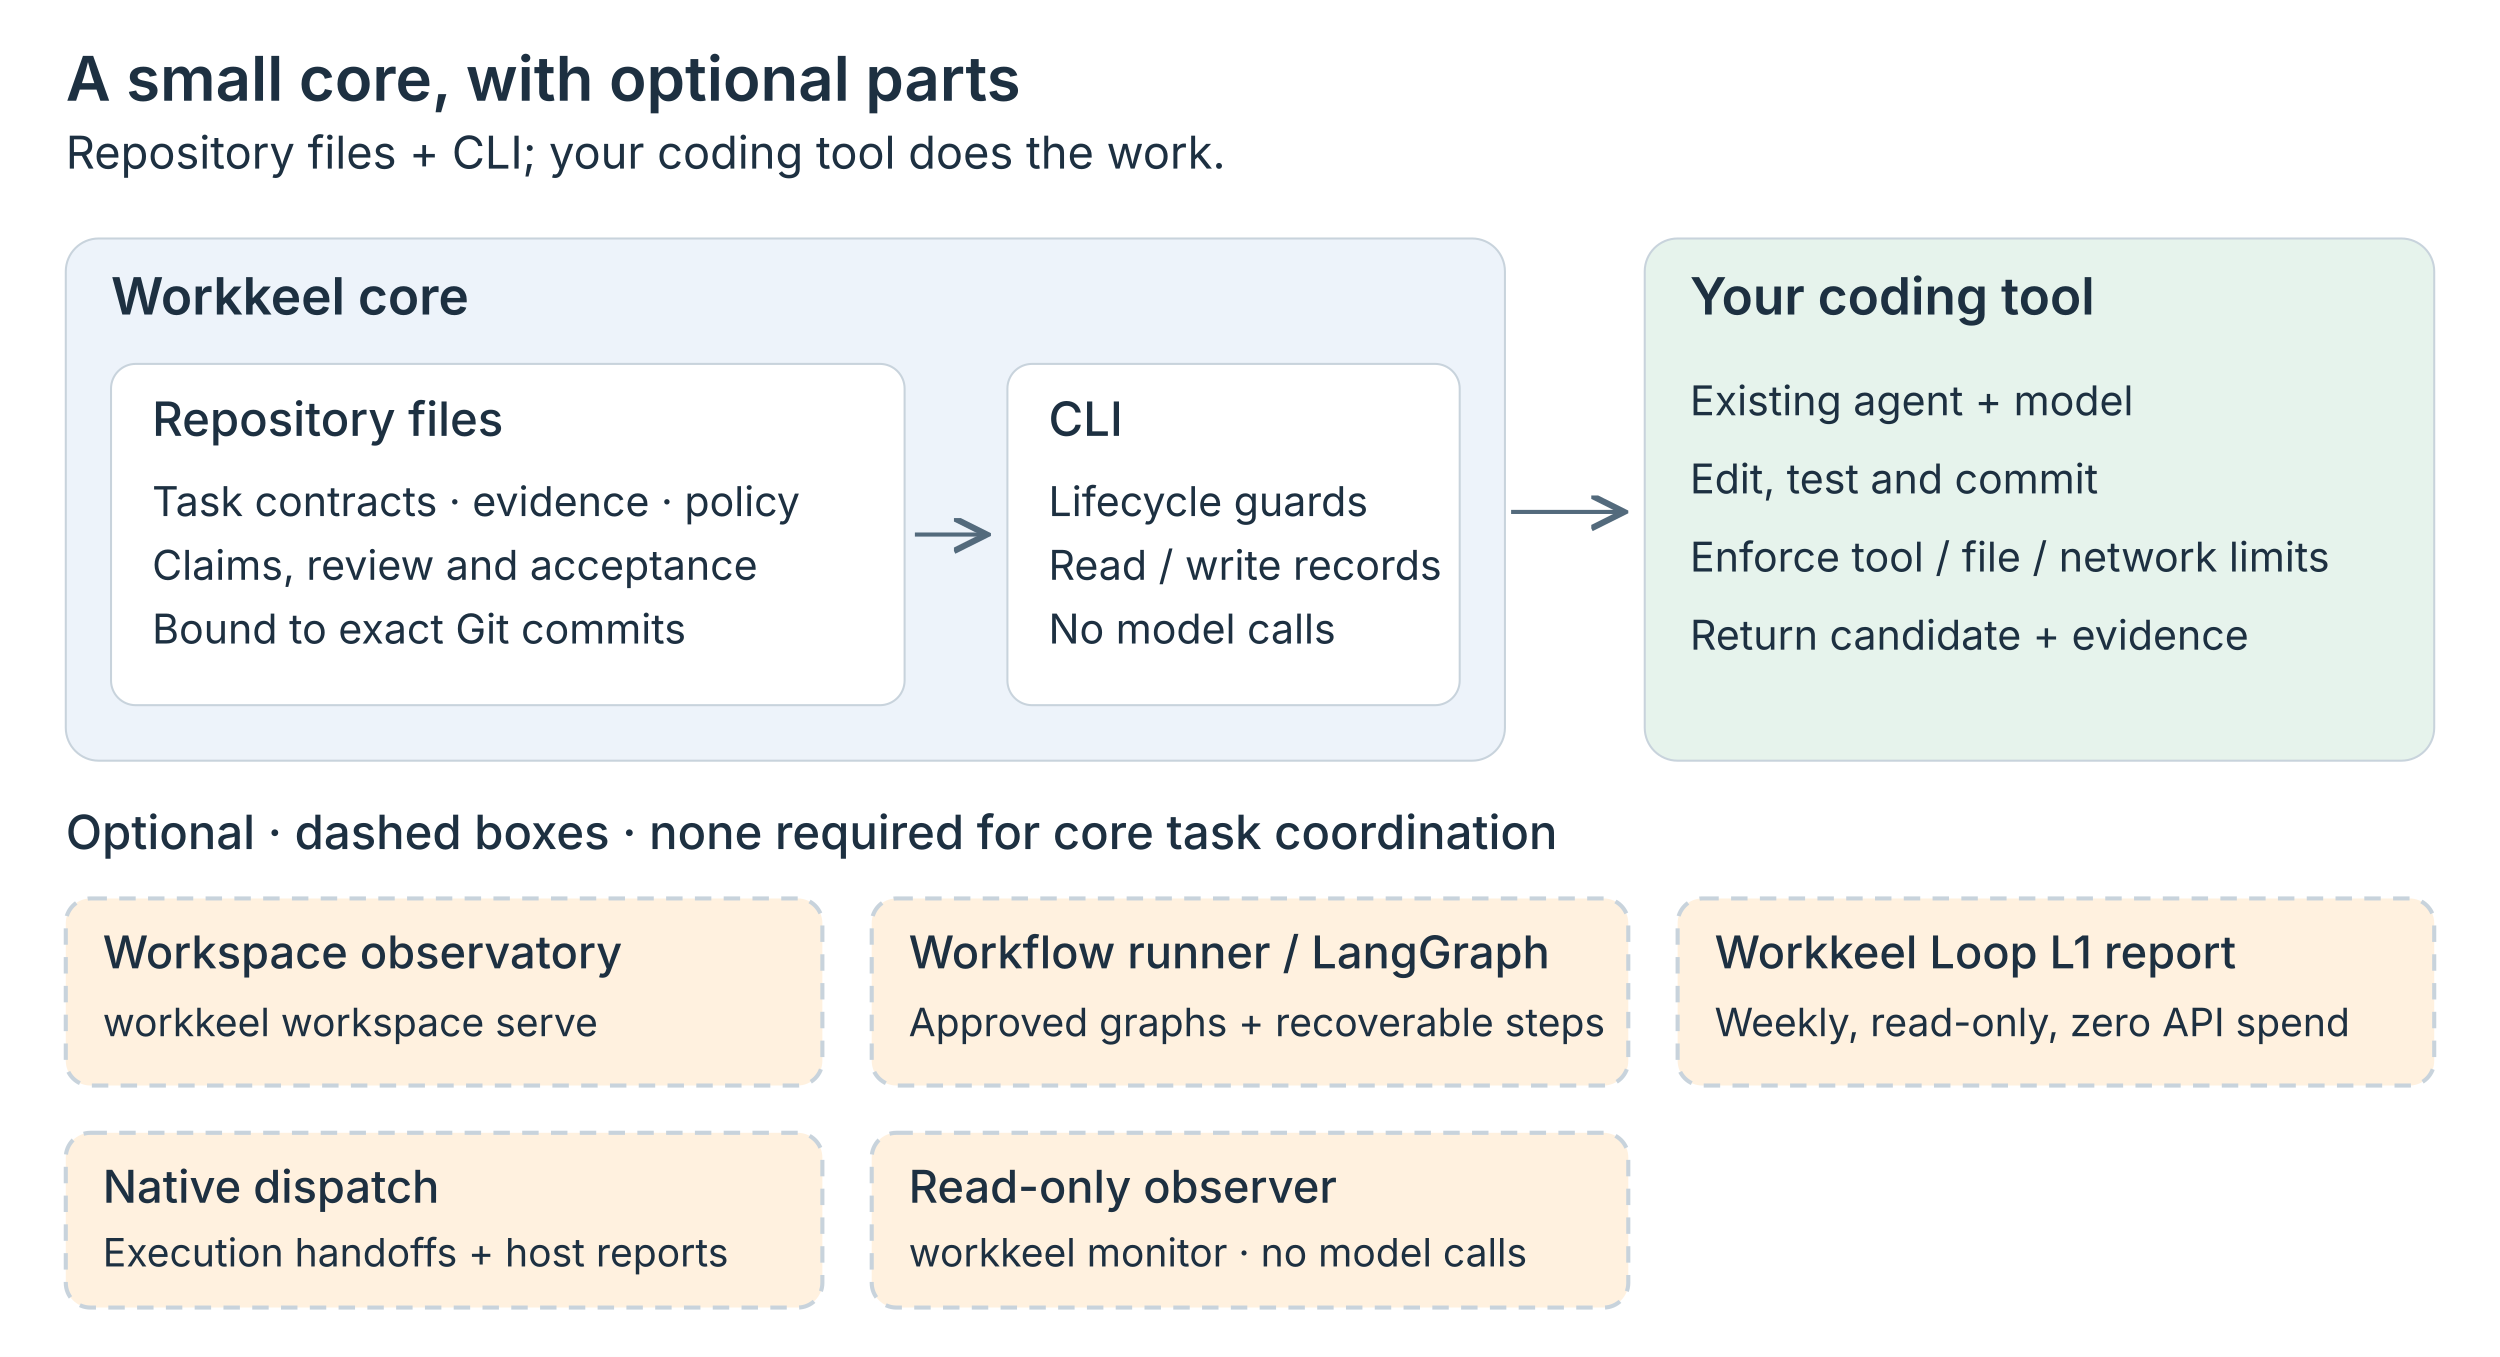
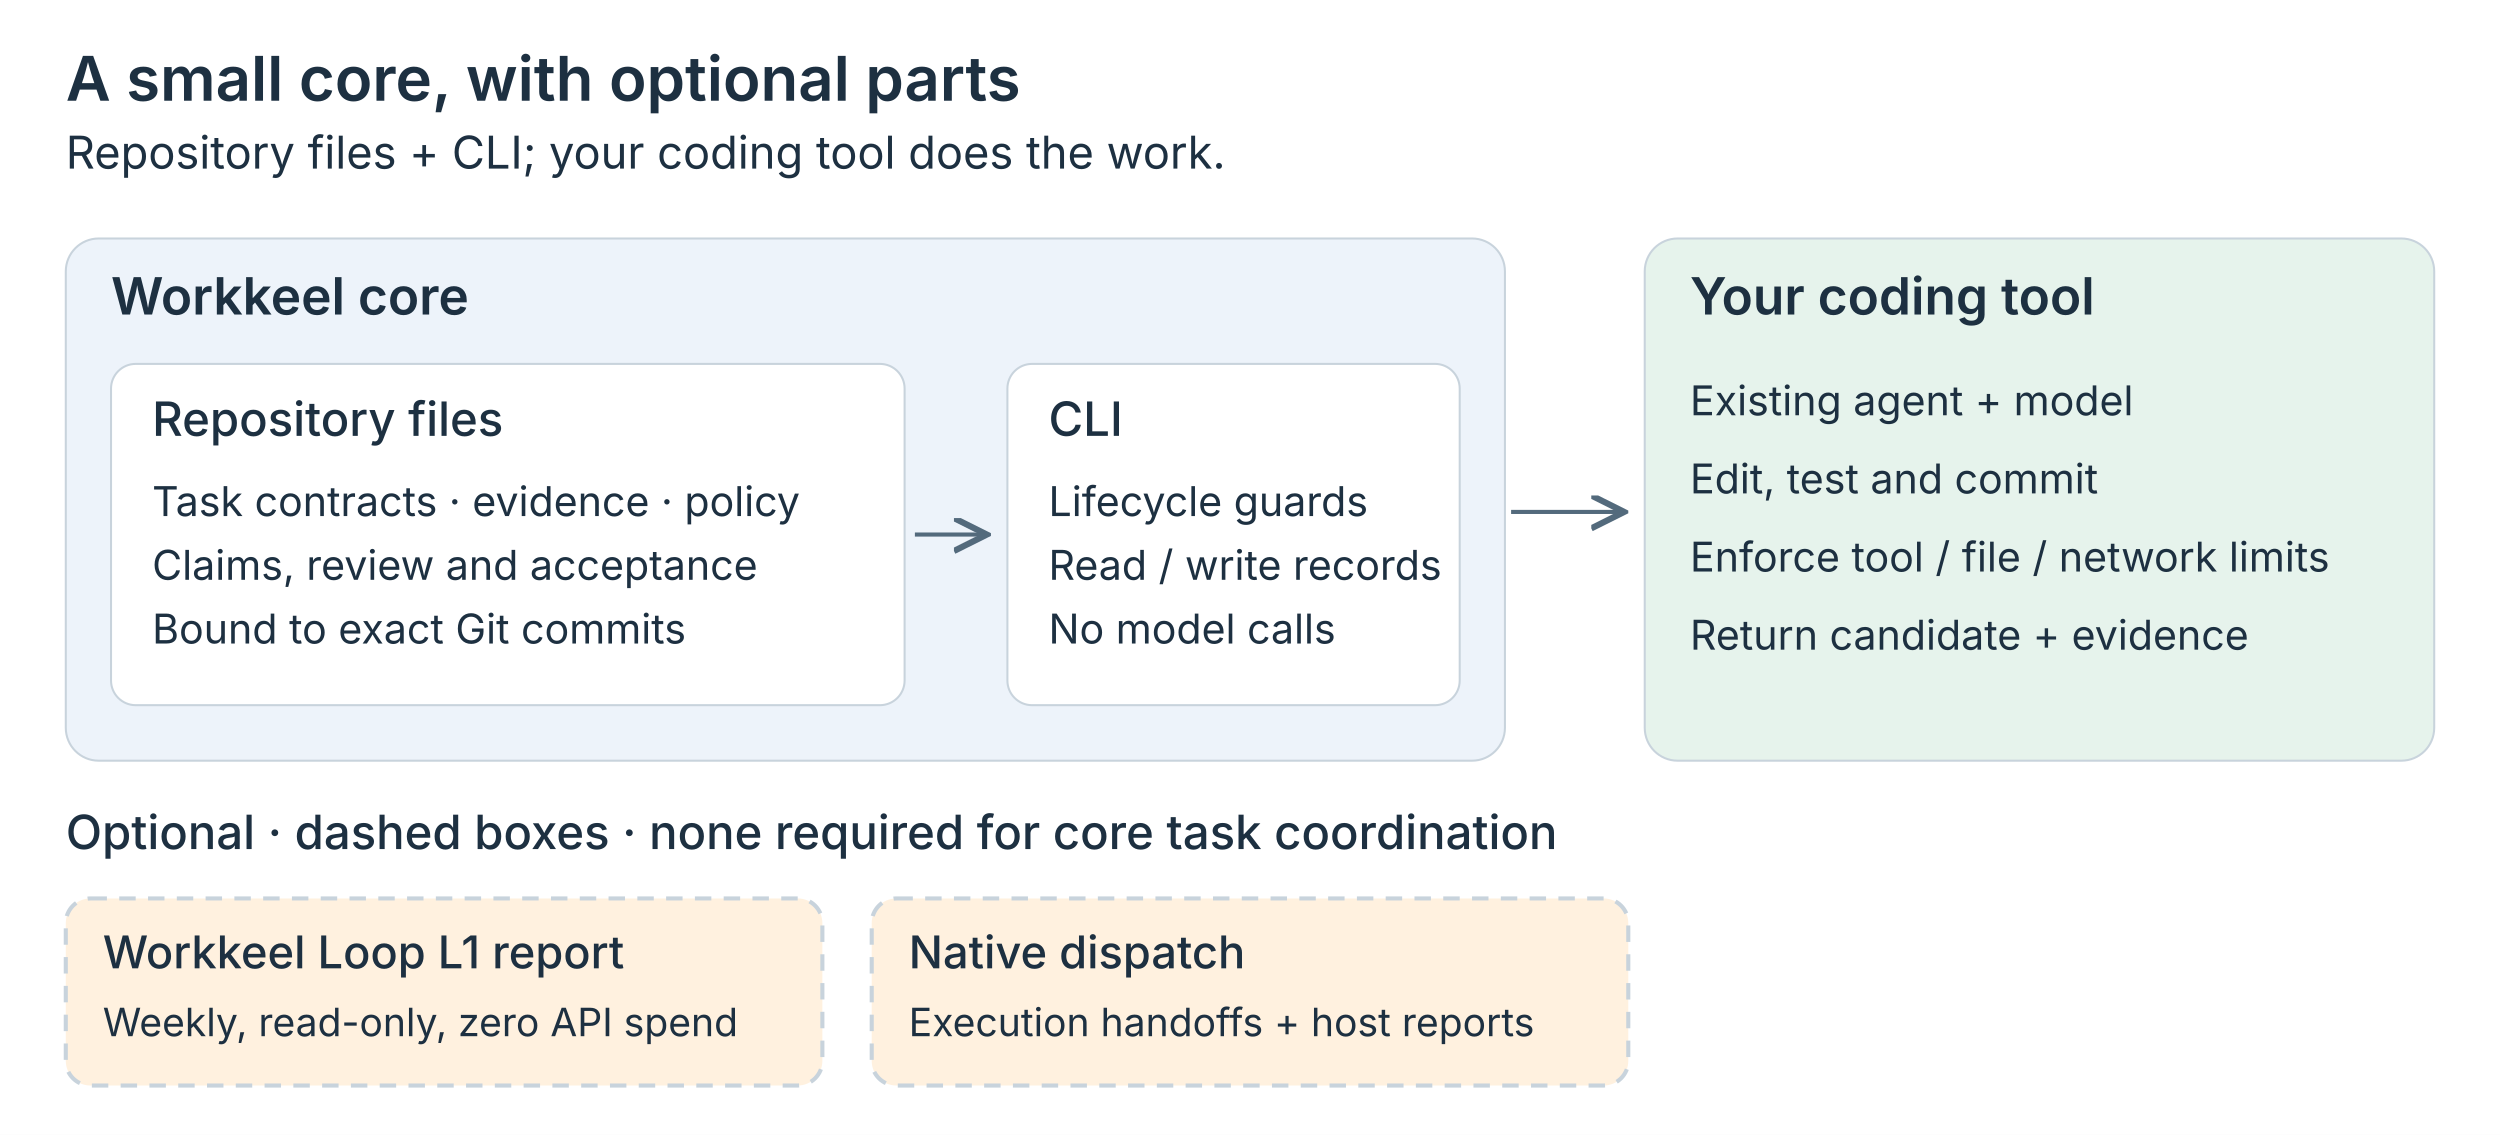
- <svg xmlns="http://www.w3.org/2000/svg" width="1216" height="660" viewBox="0 0 1216 660" role="img" aria-labelledby="title desc">
+ <svg xmlns="http://www.w3.org/2000/svg" width="1216" height="552" viewBox="0 0 1216 552" role="img" aria-labelledby="title desc">
  <defs>
    <marker id="arrow" markerWidth="9" markerHeight="9" refX="8" refY="4" orient="auto">
      <path d="M0 0L8 4L0 8" fill="none" stroke="#536a7c" stroke-width="1.5" />
    </marker>
    <style>
      text{font-family:system-ui,-apple-system,BlinkMacSystemFont,Segoe UI,sans-serif;fill:#1d3041}
      .heading{font-size:25px;font-weight:600}.body{font-size:20px}
      .optional{fill:#fff1df;stroke:#c8d3dc;stroke-width:2;stroke-dasharray:8 6}
    </style>
  </defs>
  <rect width="100%" height="100%" fill="#fff" />
  <text x="32" y="49" font-size="30" font-weight="600">A small core, with optional parts</text>
  <text x="32" y="82" font-size="22">Repository files + CLI; your coding tool does the work.</text>
  <rect x="32" y="116" width="700" height="254" rx="16" fill="#edf3fa" stroke="#c8d3dc" />
  <text x="54" y="153" class="heading">Workkeel core</text>
  <rect x="54" y="177" width="386" height="166" rx="12" fill="#fff" stroke="#c8d3dc" />
  <text x="74" y="212" font-size="23" font-weight="500">Repository files</text>
  <text x="74" y="251" class="body">Task contracts · evidence · policy</text>
  <text x="74" y="282" class="body">Claims, review and acceptance</text>
  <text x="74" y="313" class="body">Bound to exact Git commits</text>
  <path d="M445 260H480" fill="none" stroke="#536a7c" stroke-width="2" marker-end="url(#arrow)" />
  <rect x="490" y="177" width="220" height="166" rx="12" fill="#fff" stroke="#c8d3dc" />
  <text x="510" y="212" font-size="23" font-weight="500">CLI</text>
  <text x="510" y="251" class="body">Lifecycle guards</text>
  <text x="510" y="282" class="body">Read / write records</text>
  <text x="510" y="313" class="body">No model calls</text>
  <path d="M735 249H790" fill="none" stroke="#536a7c" stroke-width="2" marker-end="url(#arrow)" />
  <rect x="800" y="116" width="384" height="254" rx="16" fill="#e6f3ec" stroke="#c8d3dc" />
  <text x="822" y="153" class="heading">Your coding tool</text>
  <text x="822" y="202" class="body">Existing agent + model</text>
  <text x="822" y="240" class="body">Edit, test and commit</text>
  <text x="822" y="278" class="body">Enforce tool / file / network limits</text>
  <text x="822" y="316" class="body">Return candidate + evidence</text>
  <text x="32" y="413" font-size="23" font-weight="500">Optional · dashed boxes · none required for core task coordination</text>
  <g transform="translate(32 437)">
    <rect class="optional" width="368" height="91" rx="12" />
-     <text x="18" y="34" font-size="22" font-weight="500">Workspace observatory</text>
-     <text x="18" y="67" font-size="19">workkeel workspace serve</text>
+     <text x="18" y="34" font-size="22" font-weight="500">Workkeel Loop L1 report</text>
+     <text x="18" y="67" font-size="19">Weekly, read-only, zero API spend</text>
  </g>
  <g transform="translate(424 437)">
    <rect class="optional" width="368" height="91" rx="12" />
-     <text x="18" y="34" font-size="22" font-weight="500">Workflow runner / LangGraph</text>
-     <text x="18" y="67" font-size="19">Approved graphs + recoverable steps</text>
-   </g>
-   <g transform="translate(816 437)">
-     <rect class="optional" width="368" height="91" rx="12" />
-     <text x="18" y="34" font-size="22" font-weight="500">Workkeel Loop L1 report</text>
-     <text x="18" y="67" font-size="19">Weekly, read-only, zero API spend</text>
-   </g>
-   <g transform="translate(32 551)">
-     <rect class="optional" width="368" height="85" rx="12" />
    <text x="18" y="34" font-size="22" font-weight="500">Native dispatch</text>
-     <text x="18" y="65" font-size="19">Execution handoffs + host reports</text>
-   </g>
-   <g transform="translate(424 551)">
-     <rect class="optional" width="368" height="85" rx="12" />
-     <text x="18" y="34" font-size="22" font-weight="500">Read-only observer</text>
-     <text x="18" y="65" font-size="19">workkeel monitor · no model calls</text>
+     <text x="18" y="67" font-size="19">Execution handoffs + host reports</text>
  </g>
</svg>
